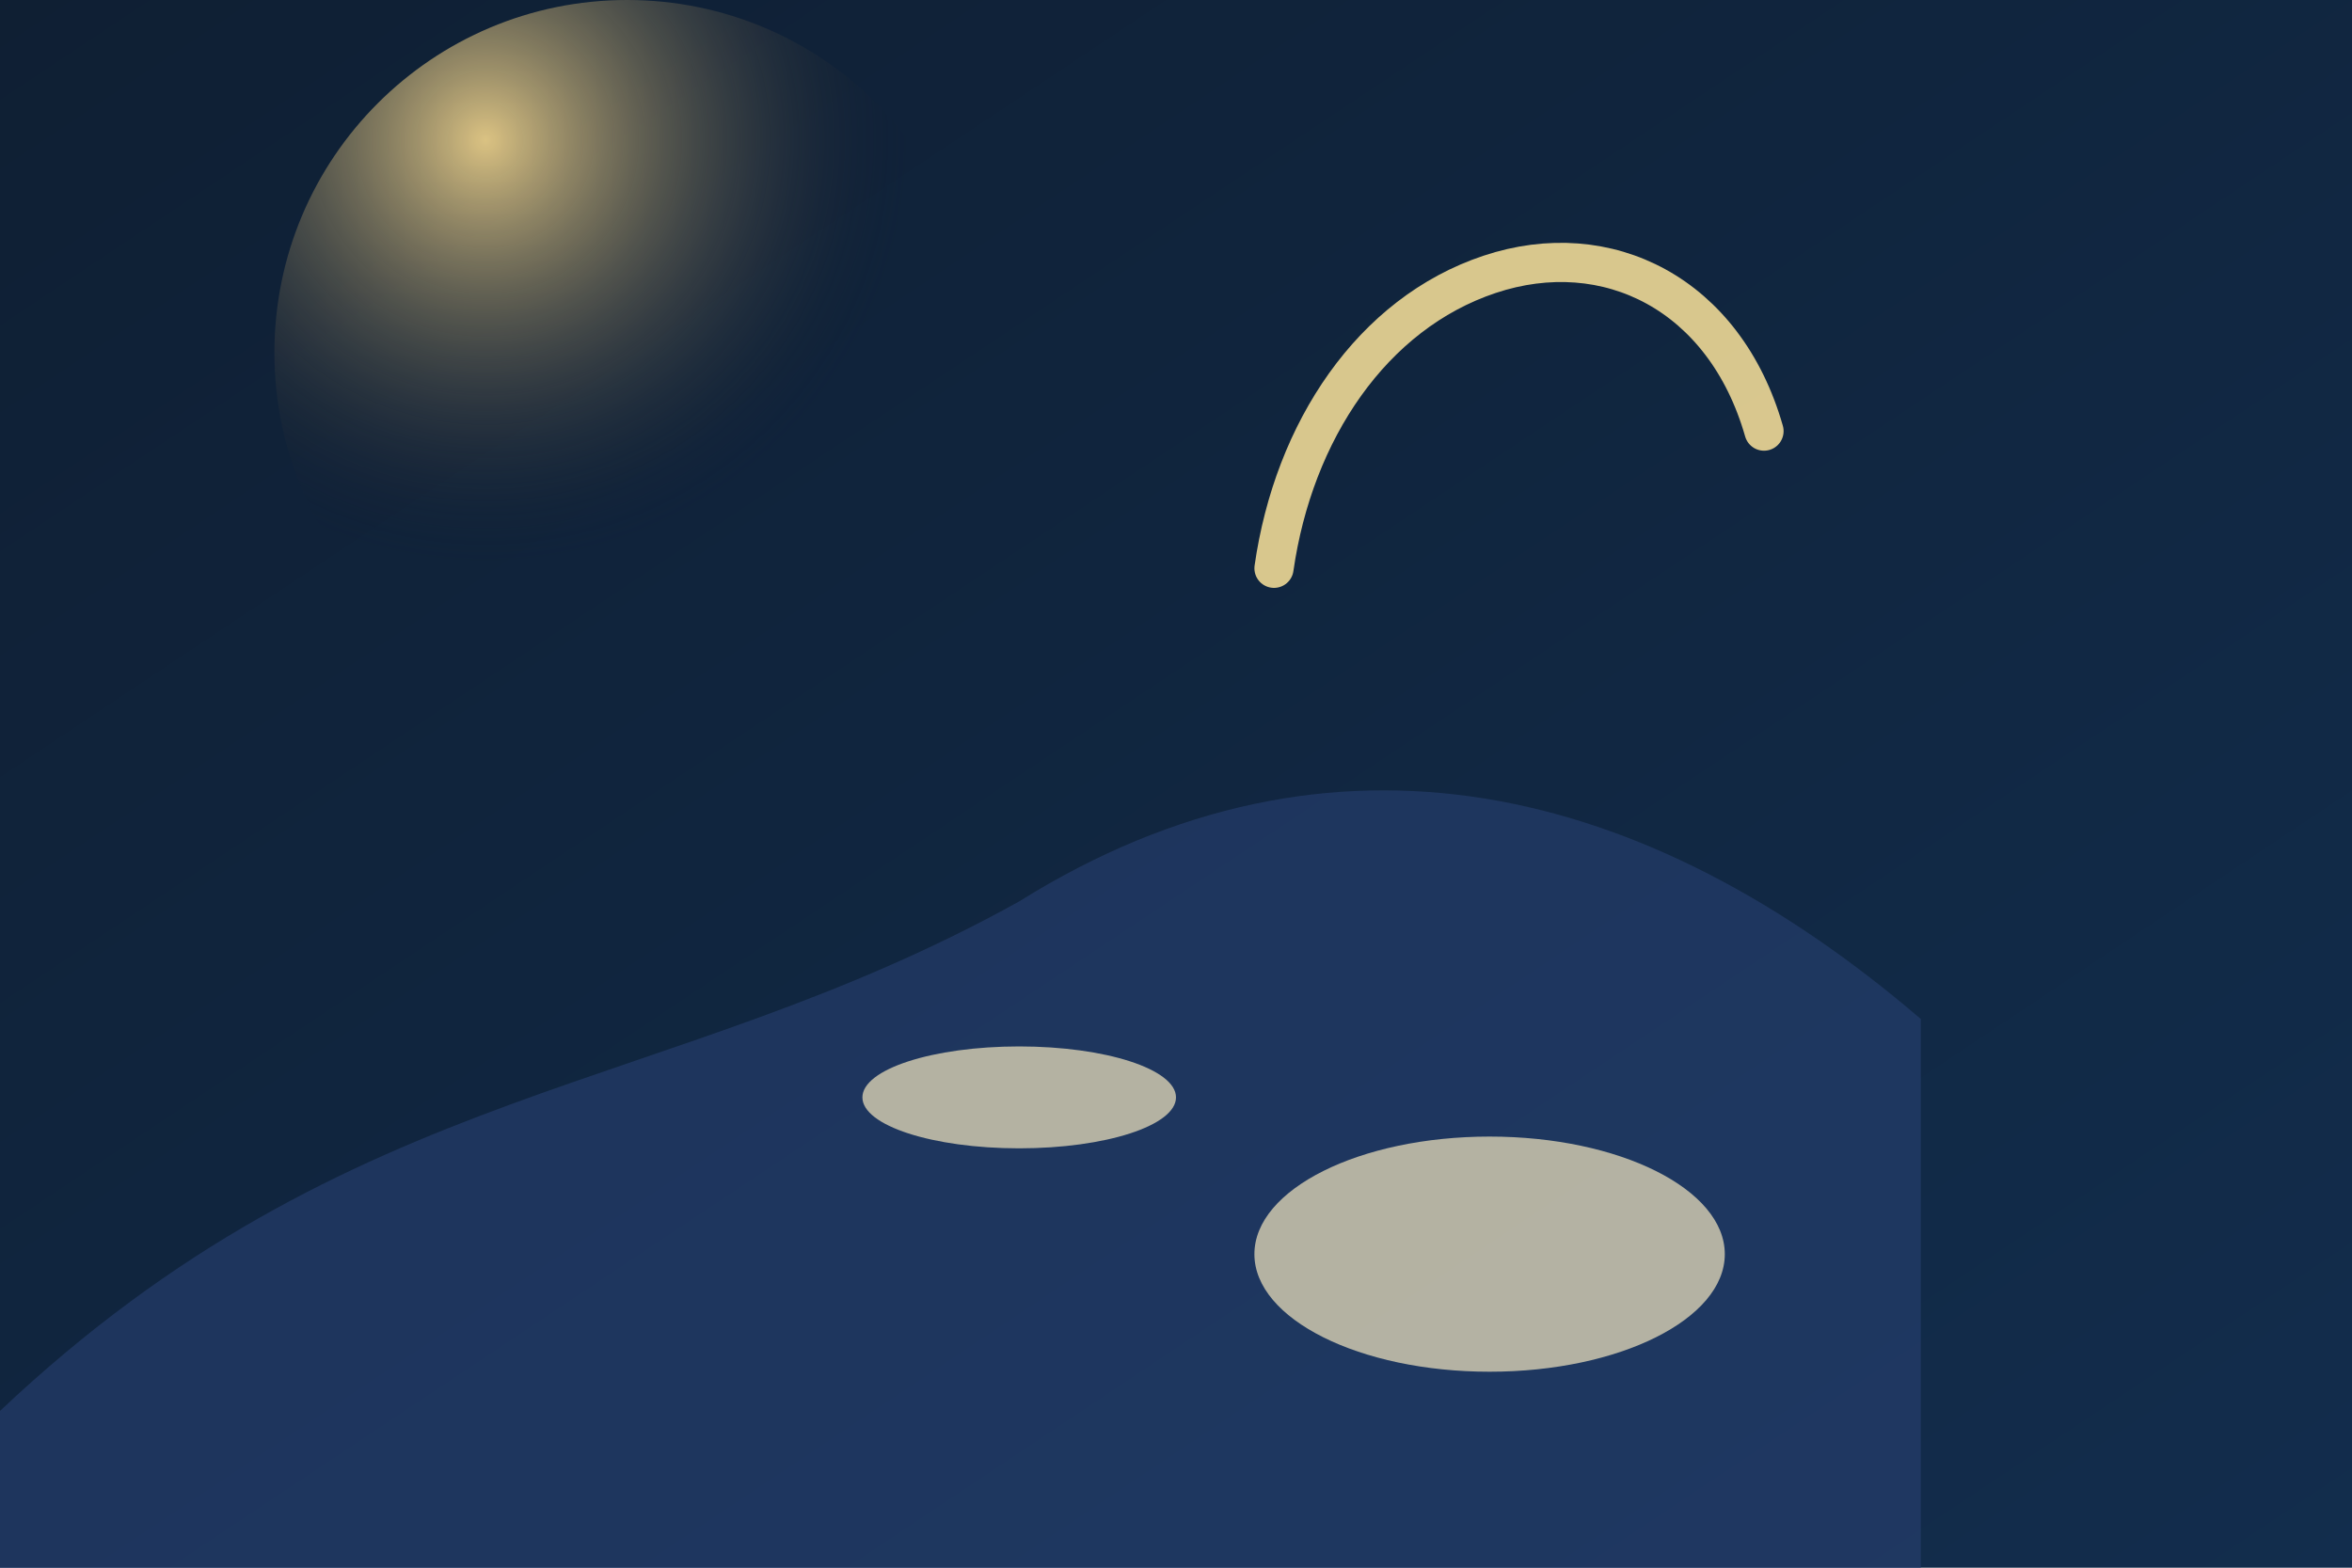
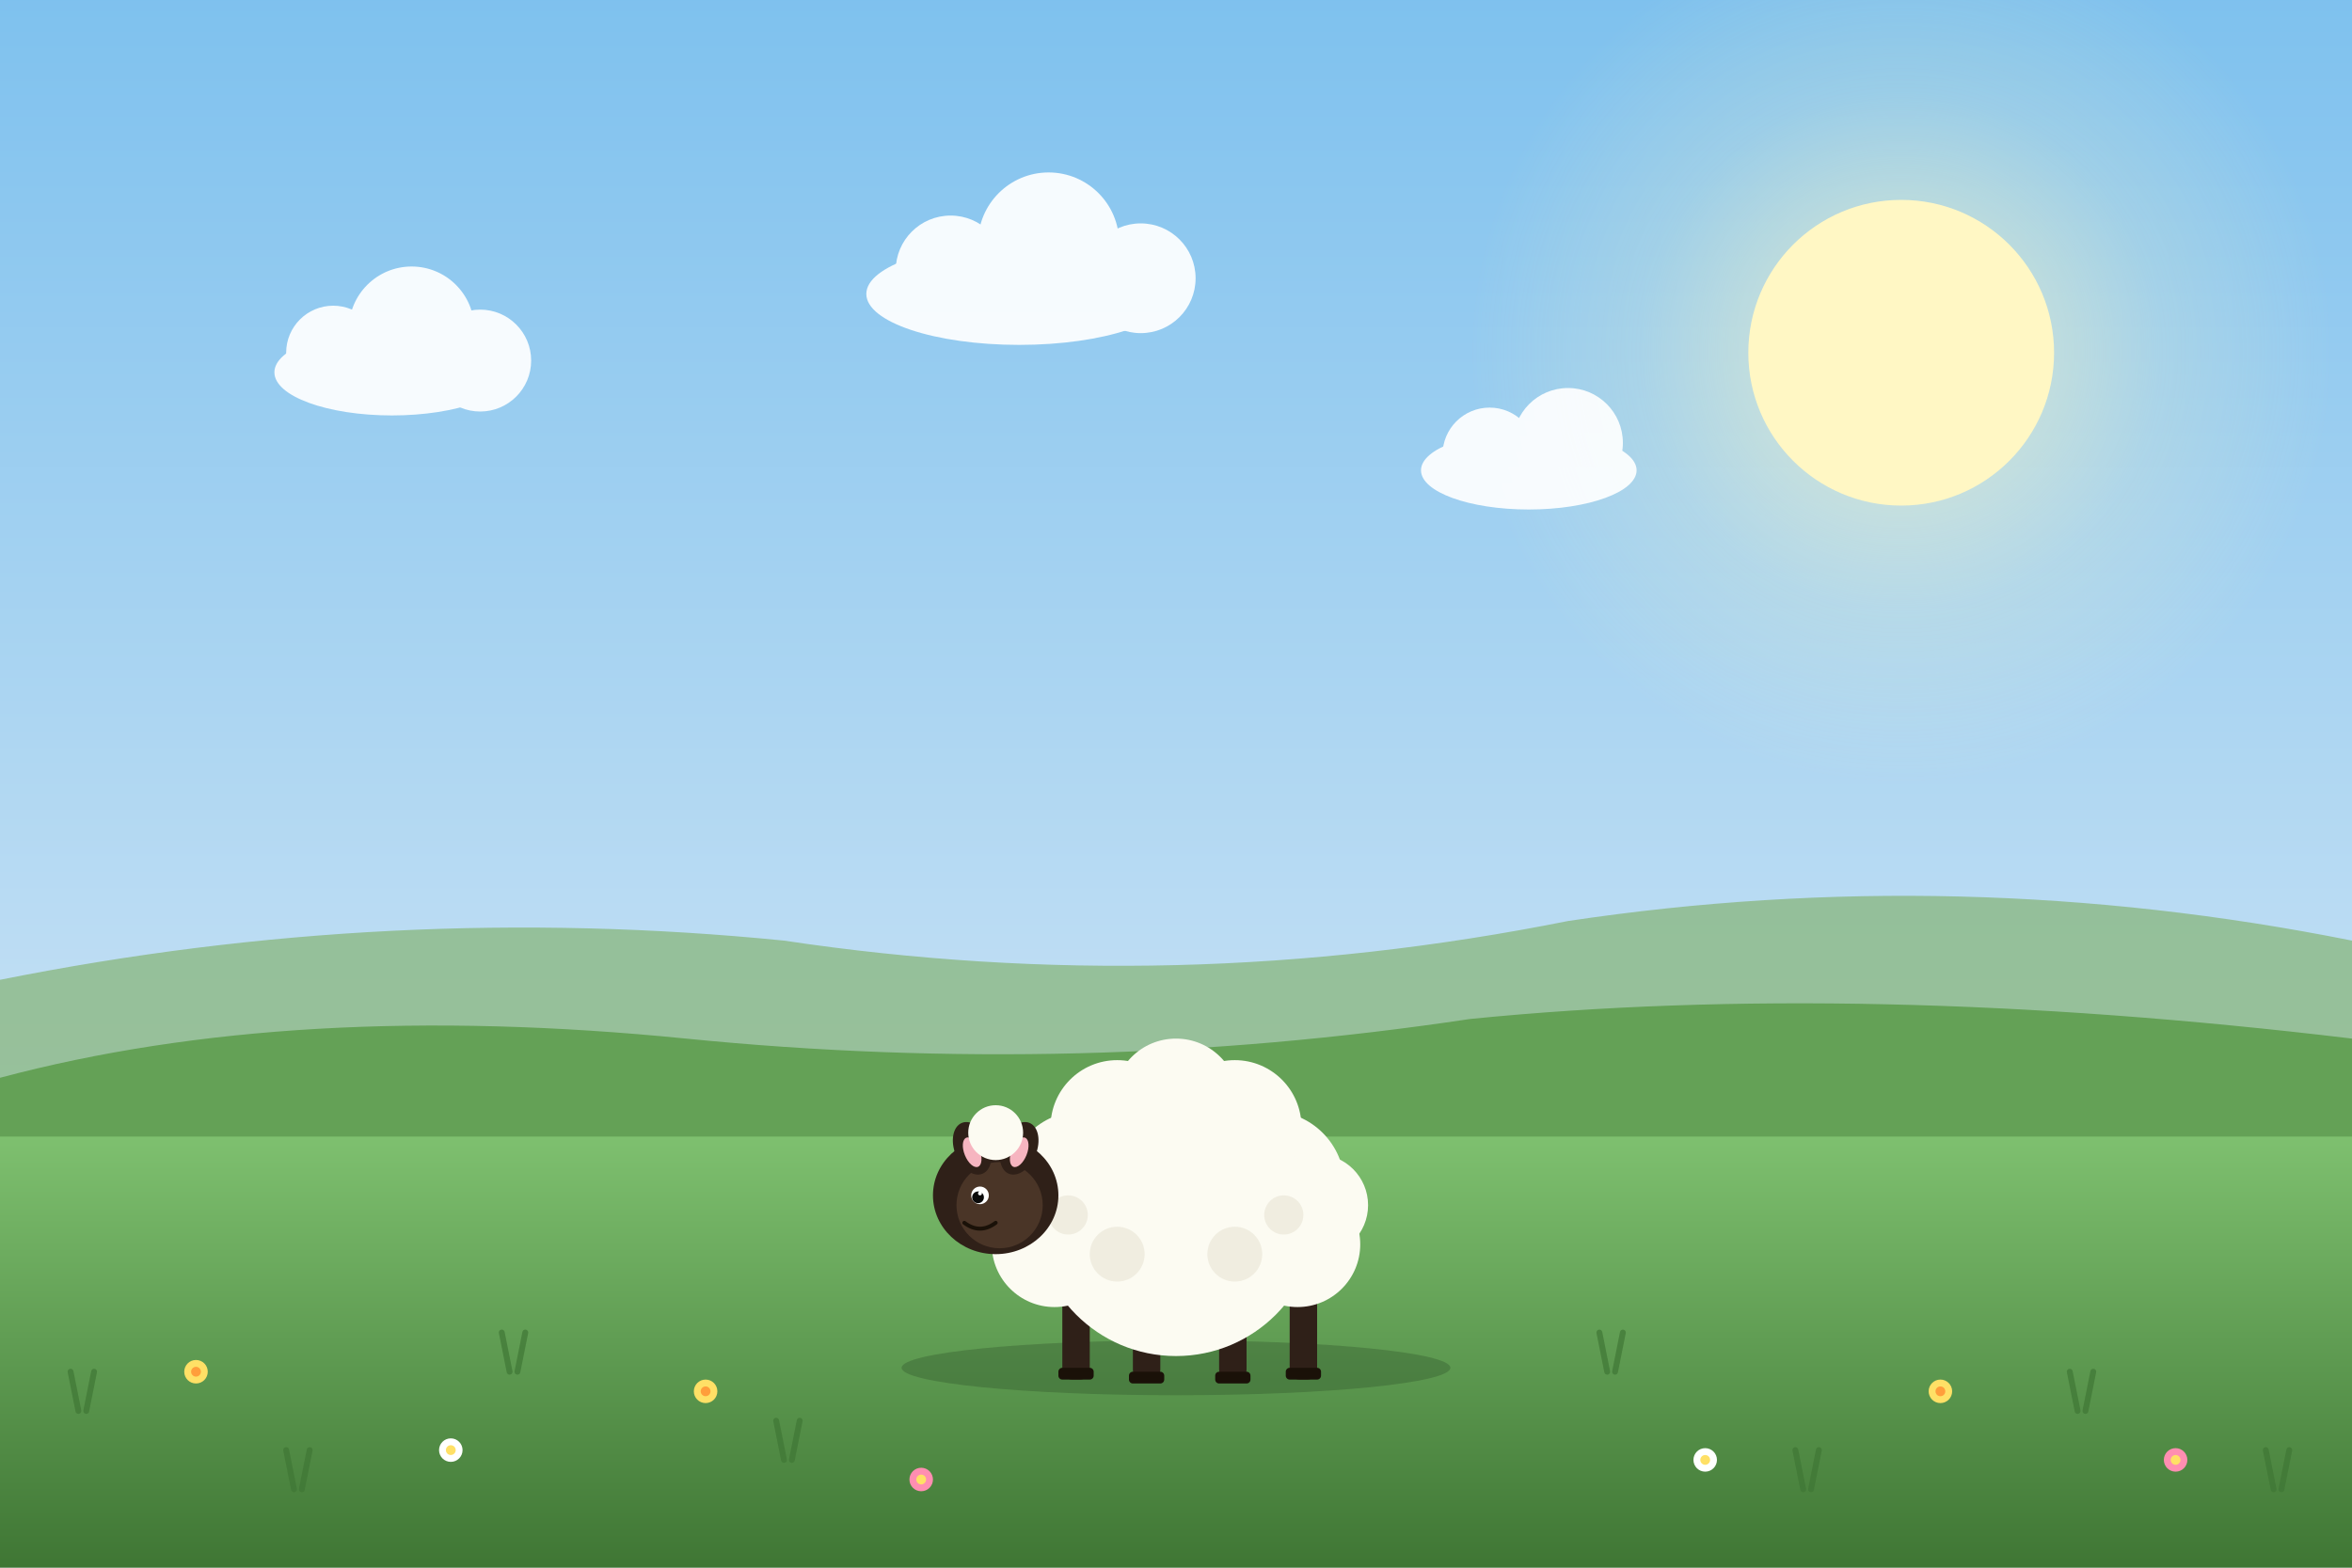
<svg xmlns="http://www.w3.org/2000/svg" width="1200" height="800" viewBox="0 0 1200 800">
  <defs>
-     <linearGradient id="grad2" x1="0%" y1="0%" x2="100%" y2="100%">
-       <stop offset="0%" stop-color="#0f1f33" />
-       <stop offset="100%" stop-color="#122d4d" />
+     <linearGradient id="sky2" x1="0%" y1="0%" x2="0%" y2="100%">
+       <stop offset="0%" stop-color="#7ec1ee" />
+       <stop offset="60%" stop-color="#bbdcf3" />
+       <stop offset="100%" stop-color="#e5eef6" />
    </linearGradient>
-     <radialGradient id="glow2" cx="30%" cy="20%" r="60%">
-       <stop offset="0%" stop-color="#ffdf90" stop-opacity="0.85" />
-       <stop offset="100%" stop-color="#0c1325" stop-opacity="0" />
+     <linearGradient id="grass" x1="0%" y1="0%" x2="0%" y2="100%">
+       <stop offset="0%" stop-color="#7ec06f" />
+       <stop offset="100%" stop-color="#3f7634" />
+     </linearGradient>
+     <radialGradient id="sun2Glow" cx="50%" cy="50%" r="50%">
+       <stop offset="0%" stop-color="#fff7c4" stop-opacity="0.7" />
+       <stop offset="60%" stop-color="#fff7c4" stop-opacity="0.18" />
+       <stop offset="100%" stop-color="#fff7c4" stop-opacity="0" />
    </radialGradient>
  </defs>
-   <rect width="1200" height="800" fill="url(#grad2)" />
-   <circle cx="320" cy="180" r="180" fill="url(#glow2)" />
-   <path d="M0 720C180 550 340 560 520 460C680 360 840 400 980 520V820H0V720Z" fill="#273f6f" opacity="0.62" />
-   <path d="M900 220C880 150 820 120 760 140C700 160 660 220 650 290" stroke="#fbe39b" stroke-width="20" fill="none" stroke-linecap="round" opacity="0.85" />
-   <g fill="#f4e7bf" opacity="0.7">
-     <ellipse cx="760" cy="640" rx="120" ry="60" />
-     <ellipse cx="520" cy="560" rx="80" ry="26" />
+   <rect width="1200" height="800" fill="url(#sky2)" />
+   <circle cx="970" cy="180" r="220" fill="url(#sun2Glow)" />
+   <circle cx="970" cy="180" r="78" fill="#fff7c4" />
+   <g fill="#ffffff" opacity="0.92">
+     <ellipse cx="200" cy="190" rx="60" ry="22" />
+     <circle cx="170" cy="180" r="24" />
+     <circle cx="210" cy="168" r="32" />
+     <circle cx="245" cy="184" r="26" />
+     <ellipse cx="520" cy="150" rx="78" ry="26" />
+     <circle cx="485" cy="138" r="28" />
+     <circle cx="535" cy="124" r="36" />
+     <circle cx="582" cy="142" r="28" />
+     <ellipse cx="780" cy="240" rx="55" ry="20" />
+     <circle cx="760" cy="232" r="24" />
+     <circle cx="800" cy="226" r="28" />
+   </g>
+   <path d="M0 500 Q200 460 400 480 Q600 510 800 470 Q1000 440 1200 480 L1200 600 L0 600 Z" fill="#84b375" opacity="0.7" />
+   <path d="M0 550 Q150 510 350 530 Q550 550 750 520 Q950 500 1200 530 L1200 600 L0 600 Z" fill="#5d9c4d" opacity="0.88" />
+   <rect x="0" y="580" width="1200" height="220" fill="url(#grass)" />
+   <g stroke="#3f7634" stroke-width="3" stroke-linecap="round" fill="none" opacity="0.7">
+     <path d="M40 720 L36 700 M44 720 L48 700" />
+     <path d="M150 760 L146 740 M154 760 L158 740" />
+     <path d="M260 700 L256 680 M264 700 L268 680" />
+     <path d="M400 745 L396 725 M404 745 L408 725" />
+     <path d="M820 700 L816 680 M824 700 L828 680" />
+     <path d="M920 760 L916 740 M924 760 L928 740" />
+     <path d="M1060 720 L1056 700 M1064 720 L1068 700" />
+     <path d="M1160 760 L1156 740 M1164 760 L1168 740" />
+   </g>
+   <g>
+     <circle cx="100" cy="700" r="6" fill="#ffe066" />
+     <circle cx="100" cy="700" r="2.5" fill="#ff9e3b" />
+     <circle cx="230" cy="740" r="6" fill="#ffffff" />
+     <circle cx="230" cy="740" r="2.5" fill="#ffe066" />
+     <circle cx="360" cy="710" r="6" fill="#ffe066" />
+     <circle cx="360" cy="710" r="2.5" fill="#ff9e3b" />
+     <circle cx="470" cy="755" r="6" fill="#ff8eb1" />
+     <circle cx="470" cy="755" r="2.5" fill="#ffe066" />
+     <circle cx="870" cy="745" r="6" fill="#ffffff" />
+     <circle cx="870" cy="745" r="2.5" fill="#ffe066" />
+     <circle cx="990" cy="710" r="6" fill="#ffe066" />
+     <circle cx="990" cy="710" r="2.5" fill="#ff9e3b" />
+     <circle cx="1110" cy="745" r="6" fill="#ff8eb1" />
+     <circle cx="1110" cy="745" r="2.5" fill="#ffe066" />
+   </g>
+   <g transform="translate(600 620)">
+     <ellipse cx="0" cy="78" rx="140" ry="14" fill="#2a4a25" opacity="0.32" />
+     <rect x="-58" y="20" width="14" height="64" rx="5" fill="#2f2018" />
+     <rect x="-22" y="22" width="14" height="62" rx="5" fill="#2f2018" />
+     <rect x="22" y="22" width="14" height="62" rx="5" fill="#2f2018" />
+     <rect x="58" y="20" width="14" height="64" rx="5" fill="#2f2018" />
+     <rect x="-60" y="78" width="18" height="6" rx="2" fill="#1a1108" />
+     <rect x="-24" y="80" width="18" height="6" rx="2" fill="#1a1108" />
+     <rect x="20" y="80" width="18" height="6" rx="2" fill="#1a1108" />
+     <rect x="56" y="78" width="18" height="6" rx="2" fill="#1a1108" />
+     <g fill="#fcfbf2">
+       <circle cx="0" cy="0" r="72" />
+       <circle cx="-48" cy="-15" r="38" />
+       <circle cx="48" cy="-15" r="38" />
+       <circle cx="-62" cy="15" r="32" />
+       <circle cx="62" cy="15" r="32" />
+       <circle cx="-30" cy="-45" r="34" />
+       <circle cx="30" cy="-45" r="34" />
+       <circle cx="0" cy="-58" r="32" />
+       <circle cx="-72" cy="-5" r="26" />
+       <circle cx="72" cy="-5" r="26" />
+     </g>
+     <g fill="#e6e2d2" opacity="0.55">
+       <circle cx="-30" cy="20" r="14" />
+       <circle cx="30" cy="20" r="14" />
+       <circle cx="-55" cy="0" r="10" />
+       <circle cx="55" cy="0" r="10" />
+     </g>
+     <ellipse cx="-92" cy="-10" rx="32" ry="30" fill="#2f2018" />
+     <ellipse cx="-90" cy="-5" rx="22" ry="22" fill="#4a3527" />
+     <ellipse cx="-104" cy="-34" rx="9" ry="14" fill="#2f2018" transform="rotate(-22 -104 -34)" />
+     <ellipse cx="-80" cy="-34" rx="9" ry="14" fill="#2f2018" transform="rotate(22 -80 -34)" />
+     <ellipse cx="-104" cy="-32" rx="4" ry="8" fill="#f6b5c0" transform="rotate(-22 -104 -32)" />
+     <ellipse cx="-80" cy="-32" rx="4" ry="8" fill="#f6b5c0" transform="rotate(22 -80 -32)" />
+     <circle cx="-92" cy="-42" r="14" fill="#fcfbf2" />
+     <circle cx="-100" cy="-10" r="4.5" fill="#ffffff" />
+     <circle cx="-101" cy="-9" r="3" fill="#0a0a0a" />
+     <circle cx="-100" cy="-11" r="1" fill="#ffffff" />
+     <path d="M-108 4 Q-100 10 -92 4" stroke="#1a1108" stroke-width="2" fill="none" stroke-linecap="round" />
  </g>
</svg>
